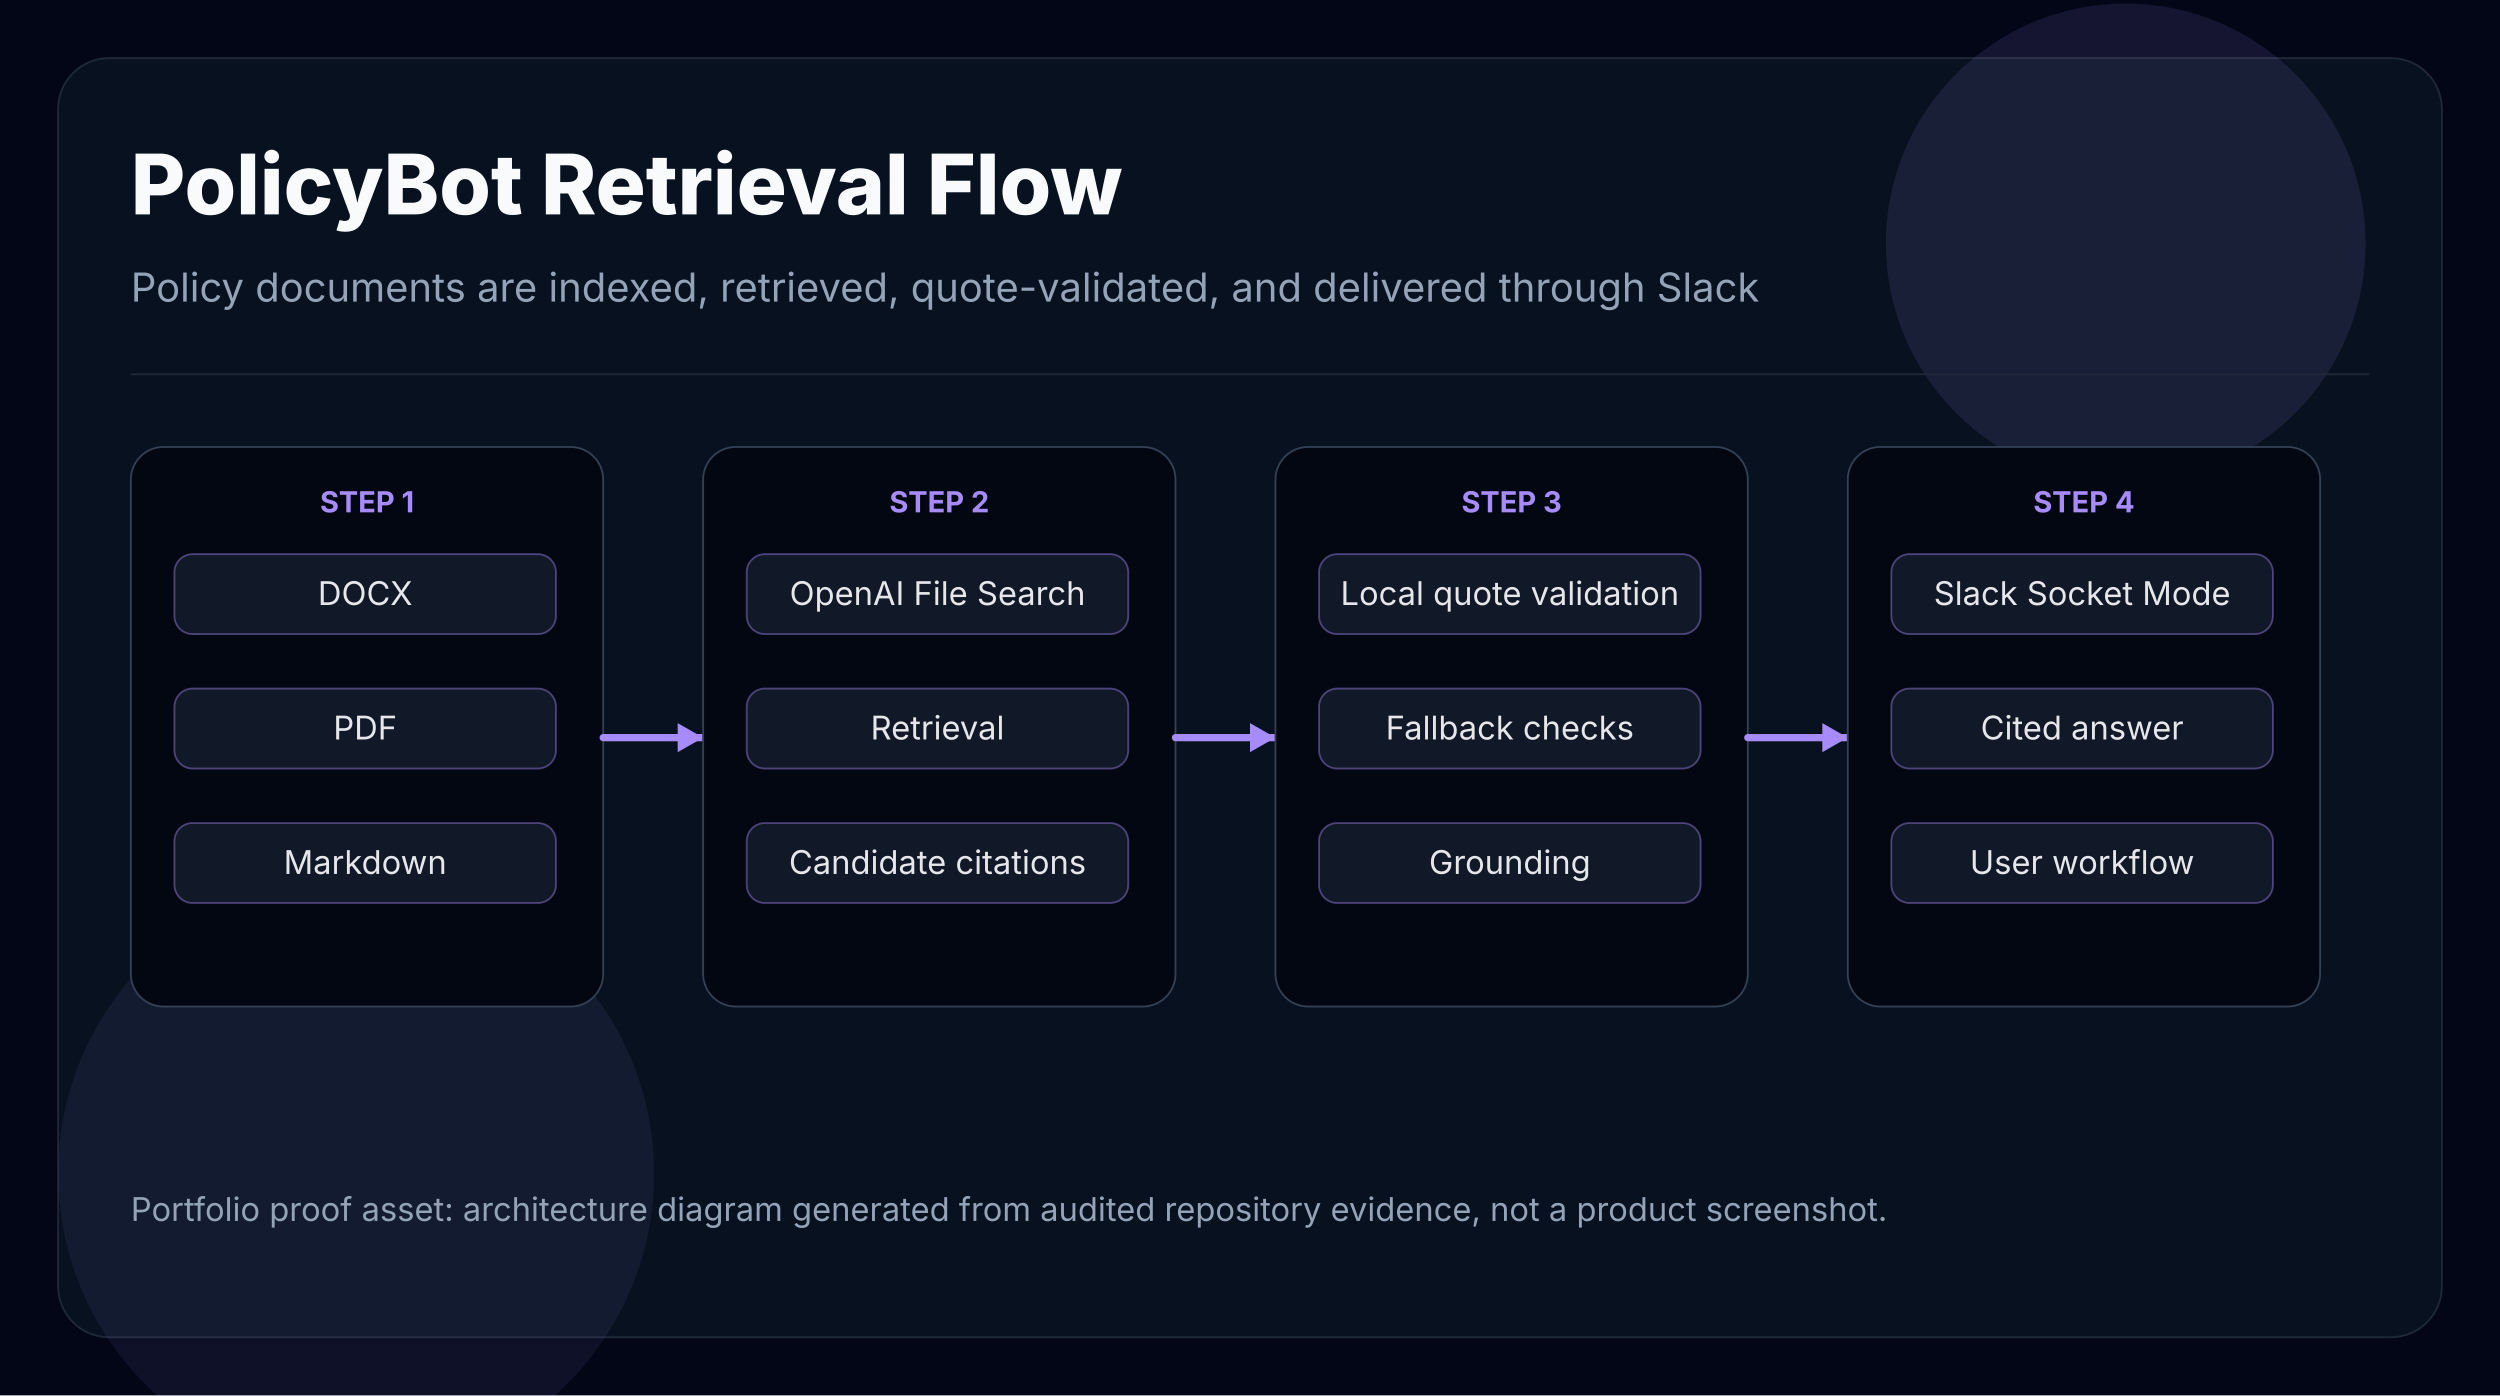
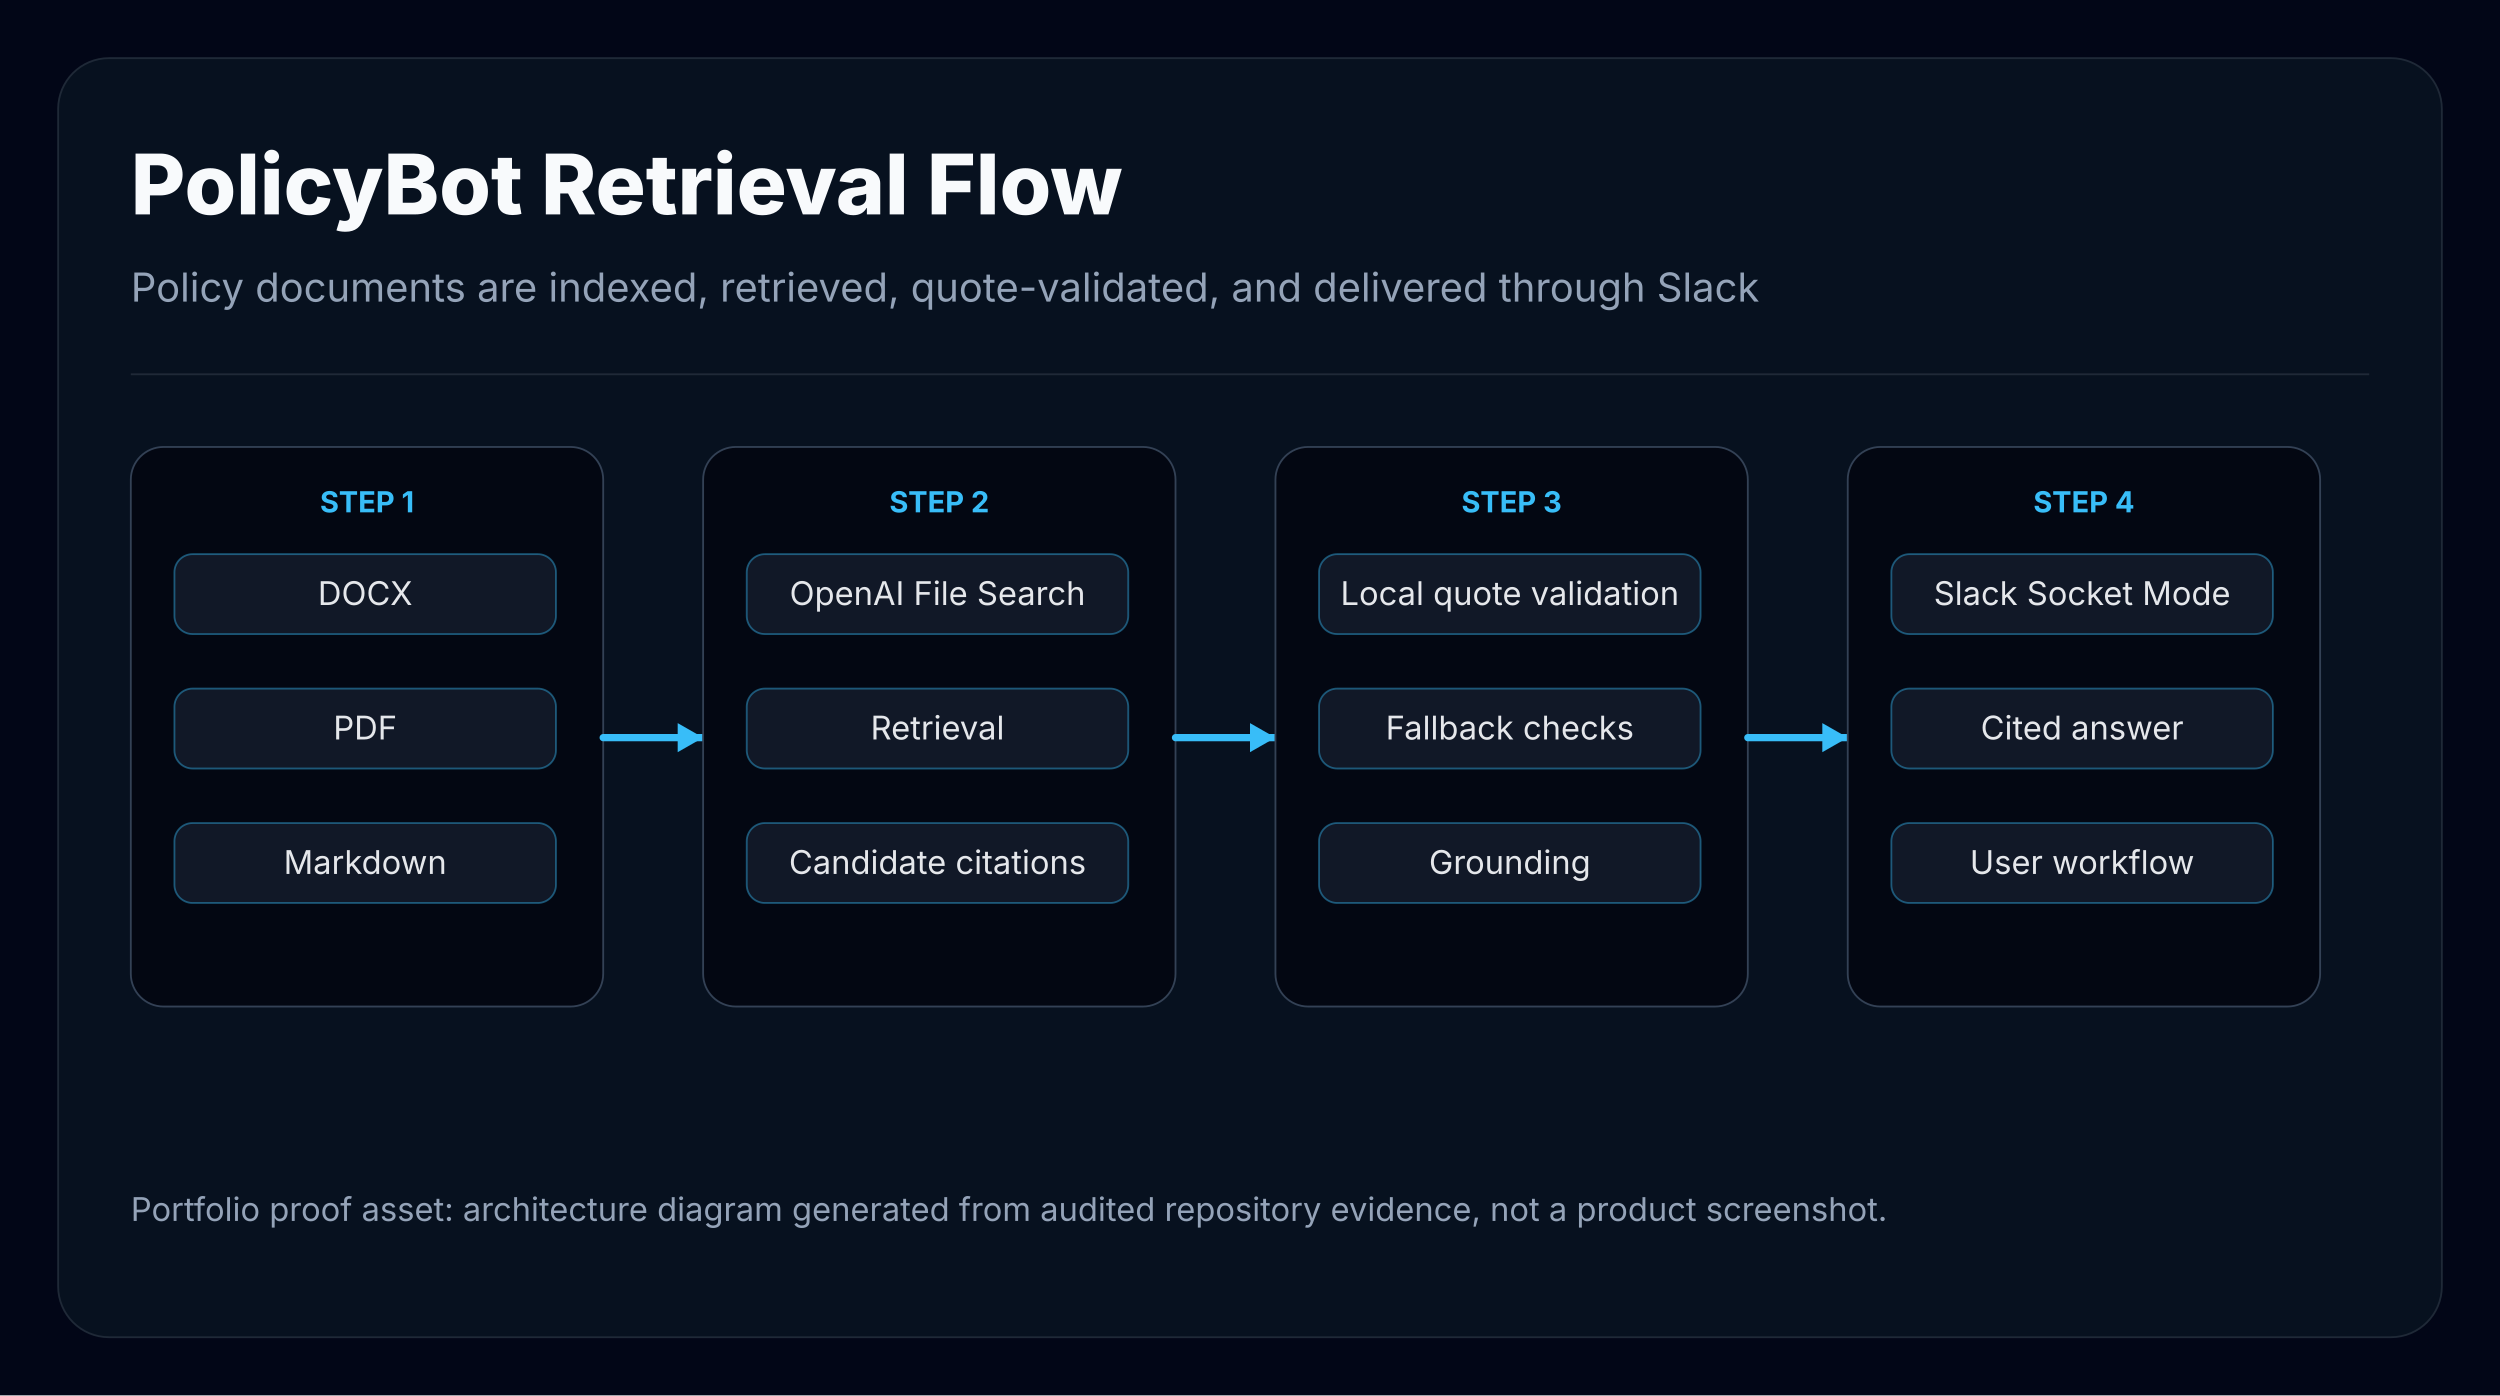
<svg xmlns="http://www.w3.org/2000/svg" width="1376" height="768" viewBox="0 0 1376 768" role="img" aria-labelledby="title desc">
  <rect width="1376" height="768" fill="#020617" />
  <rect x="32" y="32" width="1312" height="704" rx="28" fill="#07111f" stroke="#1f2937" />
-   <circle cx="1170" cy="134" r="132" fill="#a78bfa" opacity="0.12" />
-   <circle cx="196" cy="646" r="164" fill="#a78bfa" opacity="0.08" />
  <text x="72" y="118" font-family="Inter, Arial, sans-serif" font-size="46" font-weight="800" fill="#f8fafc">PolicyBot Retrieval Flow</text>
  <text x="72" y="166" font-family="Inter, Arial, sans-serif" font-size="22" fill="#94a3b8">Policy documents are indexed, retrieved, quote-validated, and delivered through Slack</text>
  <line x1="72" y1="206" x2="1304" y2="206" stroke="#1f2937" />
  <g>
    <rect x="72" y="246" width="260" height="308" rx="18" fill="#030712" stroke="#334155" />
-     <text x="202" y="282" text-anchor="middle" font-family="Inter, Arial, sans-serif" font-size="16" fill="#a78bfa" font-weight="700">STEP 1</text>
-     <rect x="96" y="305" width="210" height="44" rx="10" fill="#111827" stroke="#a78bfa" stroke-opacity="0.42" />
+     <text x="202" y="282" text-anchor="middle" font-family="Inter, Arial, sans-serif" font-size="16" fill="#38bdf8" font-weight="700">STEP 1</text>
+     <rect x="96" y="305" width="210" height="44" rx="10" fill="#111827" stroke="#38bdf8" stroke-opacity="0.42" />
    <text x="201" y="333" text-anchor="middle" font-family="Inter, Arial, sans-serif" font-size="18" fill="#e5e7eb">DOCX</text>
-     <rect x="96" y="379" width="210" height="44" rx="10" fill="#111827" stroke="#a78bfa" stroke-opacity="0.42" />
+     <rect x="96" y="379" width="210" height="44" rx="10" fill="#111827" stroke="#38bdf8" stroke-opacity="0.42" />
    <text x="201" y="407" text-anchor="middle" font-family="Inter, Arial, sans-serif" font-size="18" fill="#e5e7eb">PDF</text>
-     <rect x="96" y="453" width="210" height="44" rx="10" fill="#111827" stroke="#a78bfa" stroke-opacity="0.42" />
+     <rect x="96" y="453" width="210" height="44" rx="10" fill="#111827" stroke="#38bdf8" stroke-opacity="0.42" />
    <text x="201" y="481" text-anchor="middle" font-family="Inter, Arial, sans-serif" font-size="18" fill="#e5e7eb">Markdown</text>
-     <path d="M 332 406 C 372 406, 374 406, 387 406" stroke="#a78bfa" stroke-width="4" stroke-linecap="round" fill="none" />
-     <path d="M 387 406 l -14 -8 l 0 16 z" fill="#a78bfa" />
+     <path d="M 332 406 C 372 406, 374 406, 387 406" stroke="#38bdf8" stroke-width="4" stroke-linecap="round" fill="none" />
+     <path d="M 387 406 l -14 -8 l 0 16 z" fill="#38bdf8" />
  </g>
  <g>
    <rect x="387" y="246" width="260" height="308" rx="18" fill="#030712" stroke="#334155" />
-     <text x="517" y="282" text-anchor="middle" font-family="Inter, Arial, sans-serif" font-size="16" fill="#a78bfa" font-weight="700">STEP 2</text>
-     <rect x="411" y="305" width="210" height="44" rx="10" fill="#111827" stroke="#a78bfa" stroke-opacity="0.42" />
+     <text x="517" y="282" text-anchor="middle" font-family="Inter, Arial, sans-serif" font-size="16" fill="#38bdf8" font-weight="700">STEP 2</text>
+     <rect x="411" y="305" width="210" height="44" rx="10" fill="#111827" stroke="#38bdf8" stroke-opacity="0.42" />
    <text x="516" y="333" text-anchor="middle" font-family="Inter, Arial, sans-serif" font-size="18" fill="#e5e7eb">OpenAI File Search</text>
-     <rect x="411" y="379" width="210" height="44" rx="10" fill="#111827" stroke="#a78bfa" stroke-opacity="0.42" />
+     <rect x="411" y="379" width="210" height="44" rx="10" fill="#111827" stroke="#38bdf8" stroke-opacity="0.42" />
    <text x="516" y="407" text-anchor="middle" font-family="Inter, Arial, sans-serif" font-size="18" fill="#e5e7eb">Retrieval</text>
-     <rect x="411" y="453" width="210" height="44" rx="10" fill="#111827" stroke="#a78bfa" stroke-opacity="0.42" />
+     <rect x="411" y="453" width="210" height="44" rx="10" fill="#111827" stroke="#38bdf8" stroke-opacity="0.42" />
    <text x="516" y="481" text-anchor="middle" font-family="Inter, Arial, sans-serif" font-size="18" fill="#e5e7eb">Candidate citations</text>
-     <path d="M 647 406 C 687 406, 689 406, 702 406" stroke="#a78bfa" stroke-width="4" stroke-linecap="round" fill="none" />
-     <path d="M 702 406 l -14 -8 l 0 16 z" fill="#a78bfa" />
+     <path d="M 647 406 C 687 406, 689 406, 702 406" stroke="#38bdf8" stroke-width="4" stroke-linecap="round" fill="none" />
+     <path d="M 702 406 l -14 -8 l 0 16 z" fill="#38bdf8" />
  </g>
  <g>
    <rect x="702" y="246" width="260" height="308" rx="18" fill="#030712" stroke="#334155" />
-     <text x="832" y="282" text-anchor="middle" font-family="Inter, Arial, sans-serif" font-size="16" fill="#a78bfa" font-weight="700">STEP 3</text>
-     <rect x="726" y="305" width="210" height="44" rx="10" fill="#111827" stroke="#a78bfa" stroke-opacity="0.42" />
+     <text x="832" y="282" text-anchor="middle" font-family="Inter, Arial, sans-serif" font-size="16" fill="#38bdf8" font-weight="700">STEP 3</text>
+     <rect x="726" y="305" width="210" height="44" rx="10" fill="#111827" stroke="#38bdf8" stroke-opacity="0.42" />
    <text x="831" y="333" text-anchor="middle" font-family="Inter, Arial, sans-serif" font-size="18" fill="#e5e7eb">Local quote validation</text>
-     <rect x="726" y="379" width="210" height="44" rx="10" fill="#111827" stroke="#a78bfa" stroke-opacity="0.42" />
+     <rect x="726" y="379" width="210" height="44" rx="10" fill="#111827" stroke="#38bdf8" stroke-opacity="0.42" />
    <text x="831" y="407" text-anchor="middle" font-family="Inter, Arial, sans-serif" font-size="18" fill="#e5e7eb">Fallback checks</text>
-     <rect x="726" y="453" width="210" height="44" rx="10" fill="#111827" stroke="#a78bfa" stroke-opacity="0.42" />
+     <rect x="726" y="453" width="210" height="44" rx="10" fill="#111827" stroke="#38bdf8" stroke-opacity="0.42" />
    <text x="831" y="481" text-anchor="middle" font-family="Inter, Arial, sans-serif" font-size="18" fill="#e5e7eb">Grounding</text>
-     <path d="M 962 406 C 1002 406, 1004 406, 1017 406" stroke="#a78bfa" stroke-width="4" stroke-linecap="round" fill="none" />
-     <path d="M 1017 406 l -14 -8 l 0 16 z" fill="#a78bfa" />
+     <path d="M 962 406 C 1002 406, 1004 406, 1017 406" stroke="#38bdf8" stroke-width="4" stroke-linecap="round" fill="none" />
+     <path d="M 1017 406 l -14 -8 l 0 16 z" fill="#38bdf8" />
  </g>
  <g>
    <rect x="1017" y="246" width="260" height="308" rx="18" fill="#030712" stroke="#334155" />
-     <text x="1147" y="282" text-anchor="middle" font-family="Inter, Arial, sans-serif" font-size="16" fill="#a78bfa" font-weight="700">STEP 4</text>
-     <rect x="1041" y="305" width="210" height="44" rx="10" fill="#111827" stroke="#a78bfa" stroke-opacity="0.42" />
+     <text x="1147" y="282" text-anchor="middle" font-family="Inter, Arial, sans-serif" font-size="16" fill="#38bdf8" font-weight="700">STEP 4</text>
+     <rect x="1041" y="305" width="210" height="44" rx="10" fill="#111827" stroke="#38bdf8" stroke-opacity="0.42" />
    <text x="1146" y="333" text-anchor="middle" font-family="Inter, Arial, sans-serif" font-size="18" fill="#e5e7eb">Slack Socket Mode</text>
-     <rect x="1041" y="379" width="210" height="44" rx="10" fill="#111827" stroke="#a78bfa" stroke-opacity="0.42" />
+     <rect x="1041" y="379" width="210" height="44" rx="10" fill="#111827" stroke="#38bdf8" stroke-opacity="0.42" />
    <text x="1146" y="407" text-anchor="middle" font-family="Inter, Arial, sans-serif" font-size="18" fill="#e5e7eb">Cited answer</text>
-     <rect x="1041" y="453" width="210" height="44" rx="10" fill="#111827" stroke="#a78bfa" stroke-opacity="0.42" />
+     <rect x="1041" y="453" width="210" height="44" rx="10" fill="#111827" stroke="#38bdf8" stroke-opacity="0.42" />
    <text x="1146" y="481" text-anchor="middle" font-family="Inter, Arial, sans-serif" font-size="18" fill="#e5e7eb">User workflow</text>
  </g>
  <text x="72" y="672" font-family="Inter, Arial, sans-serif" font-size="18" fill="#94a3b8">Portfolio proof asset: architecture diagram generated from audited repository evidence, not a product screenshot.</text>
</svg>
